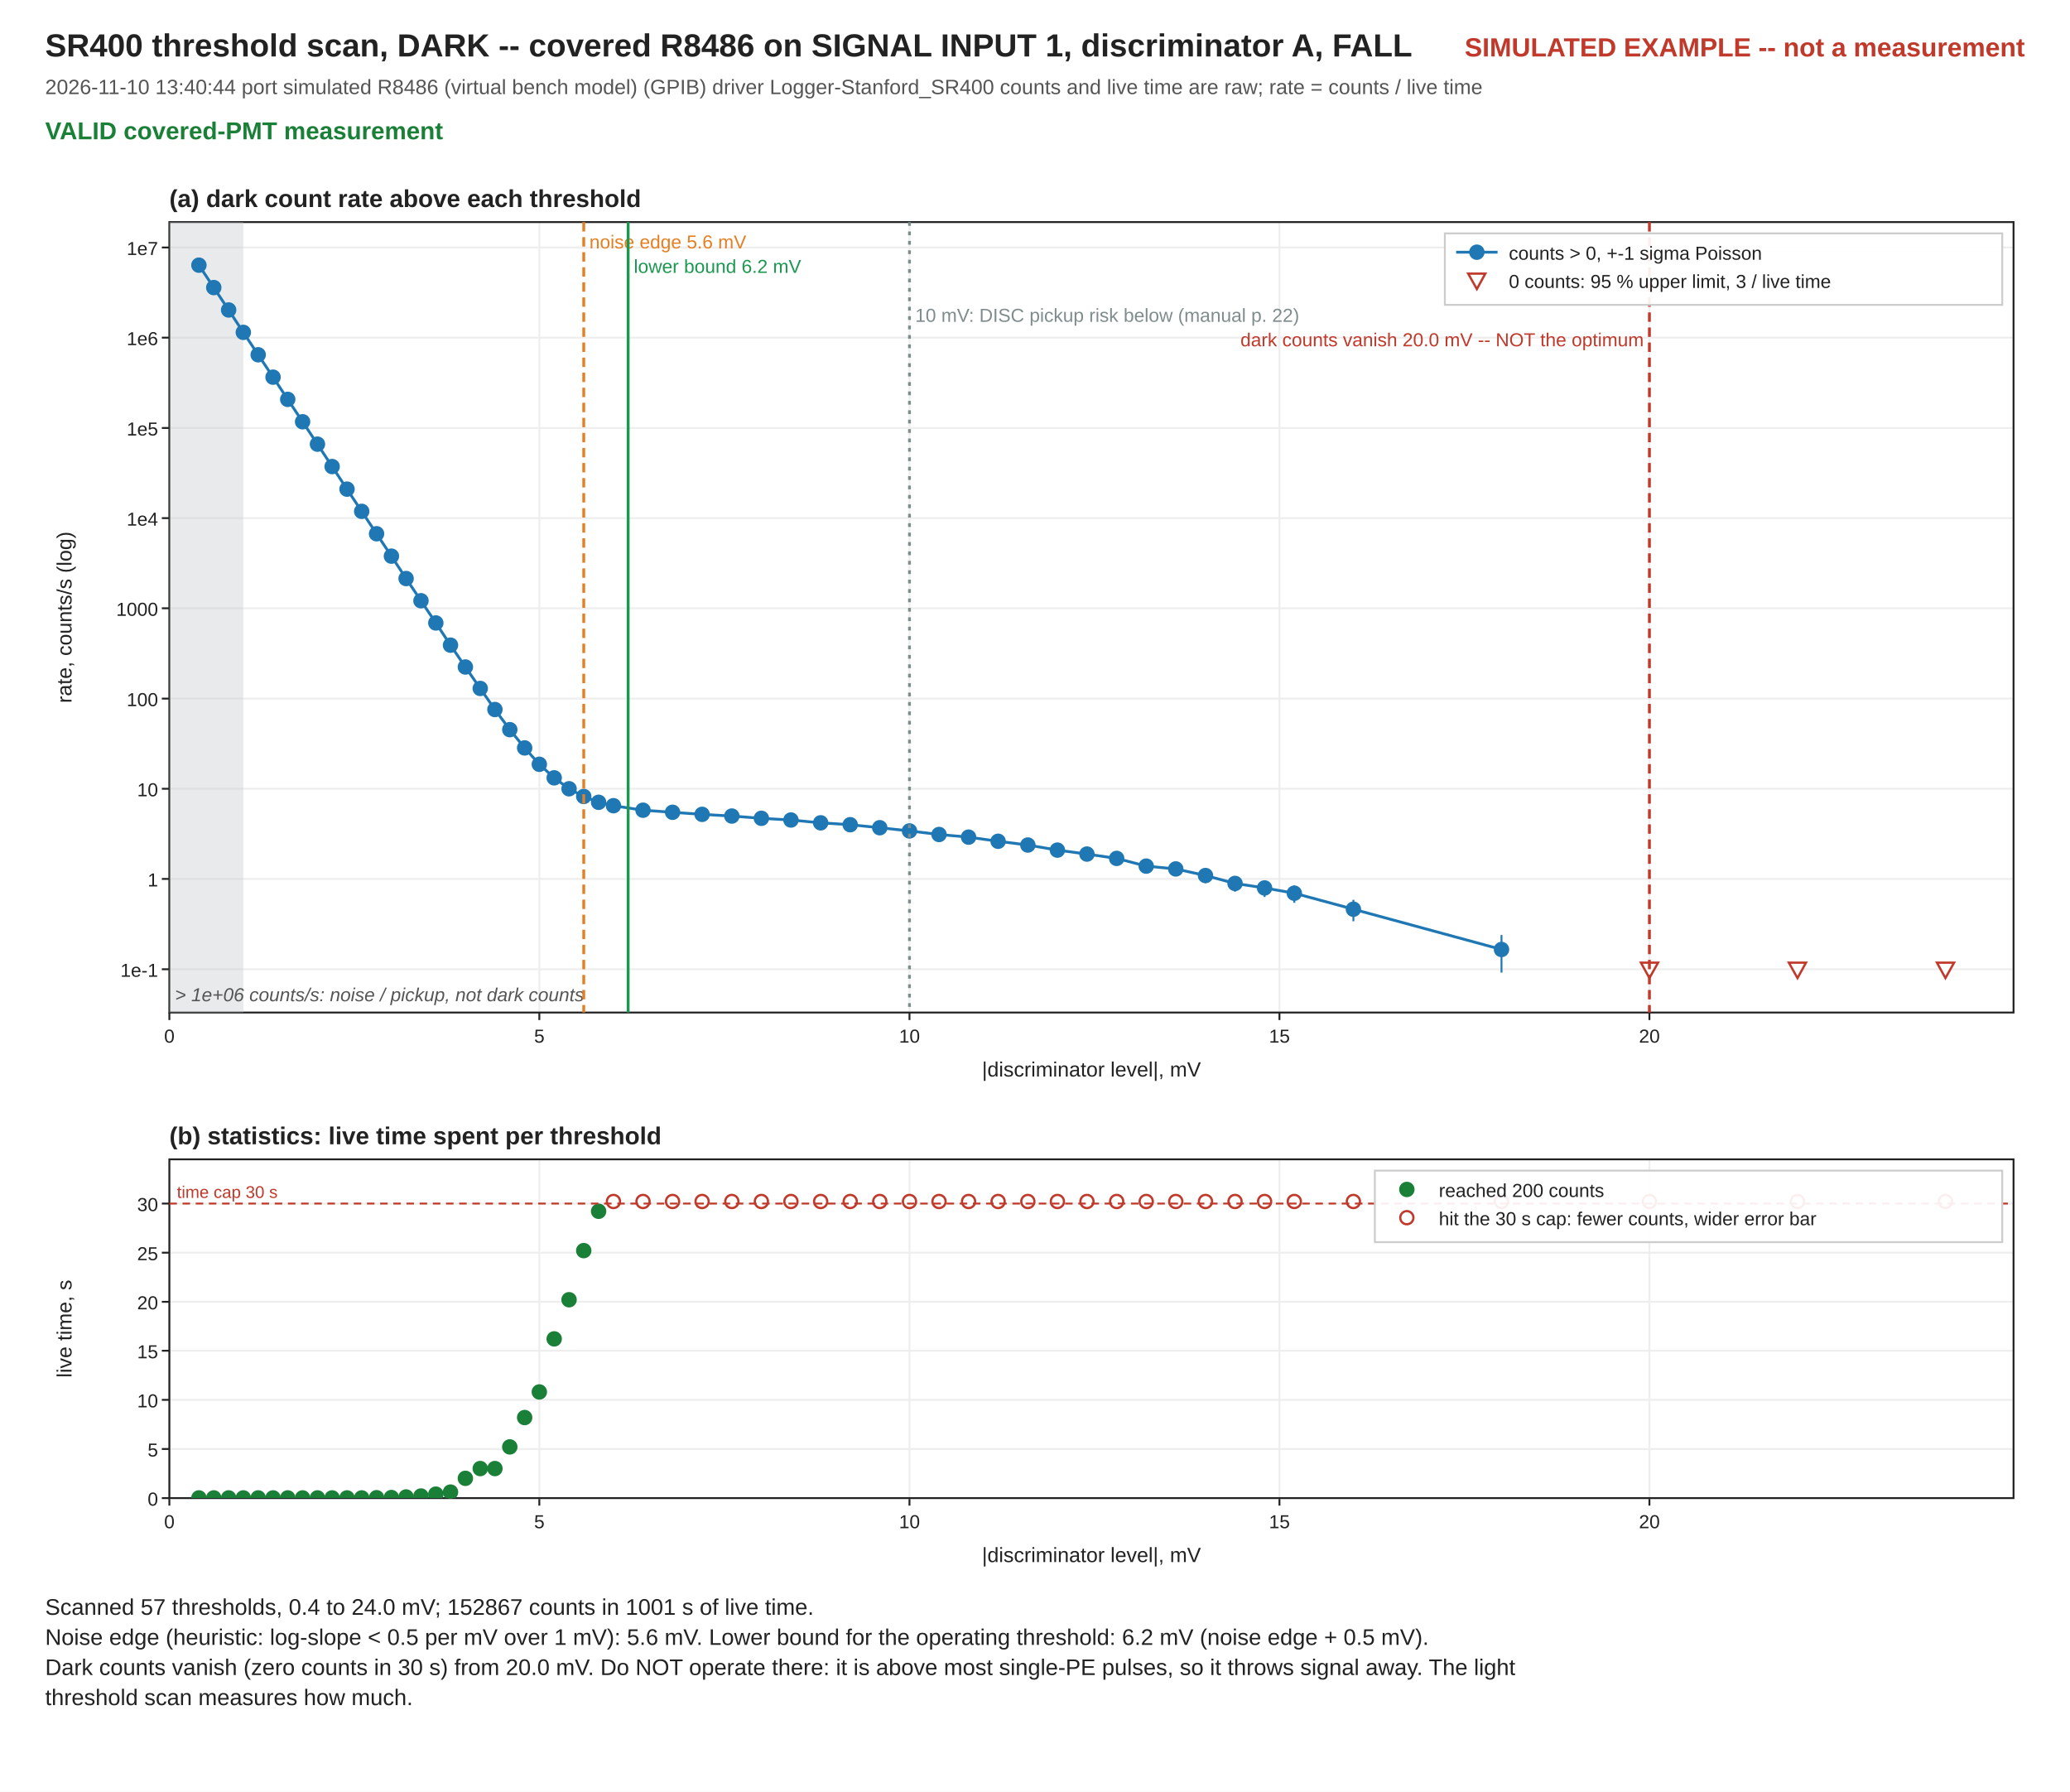
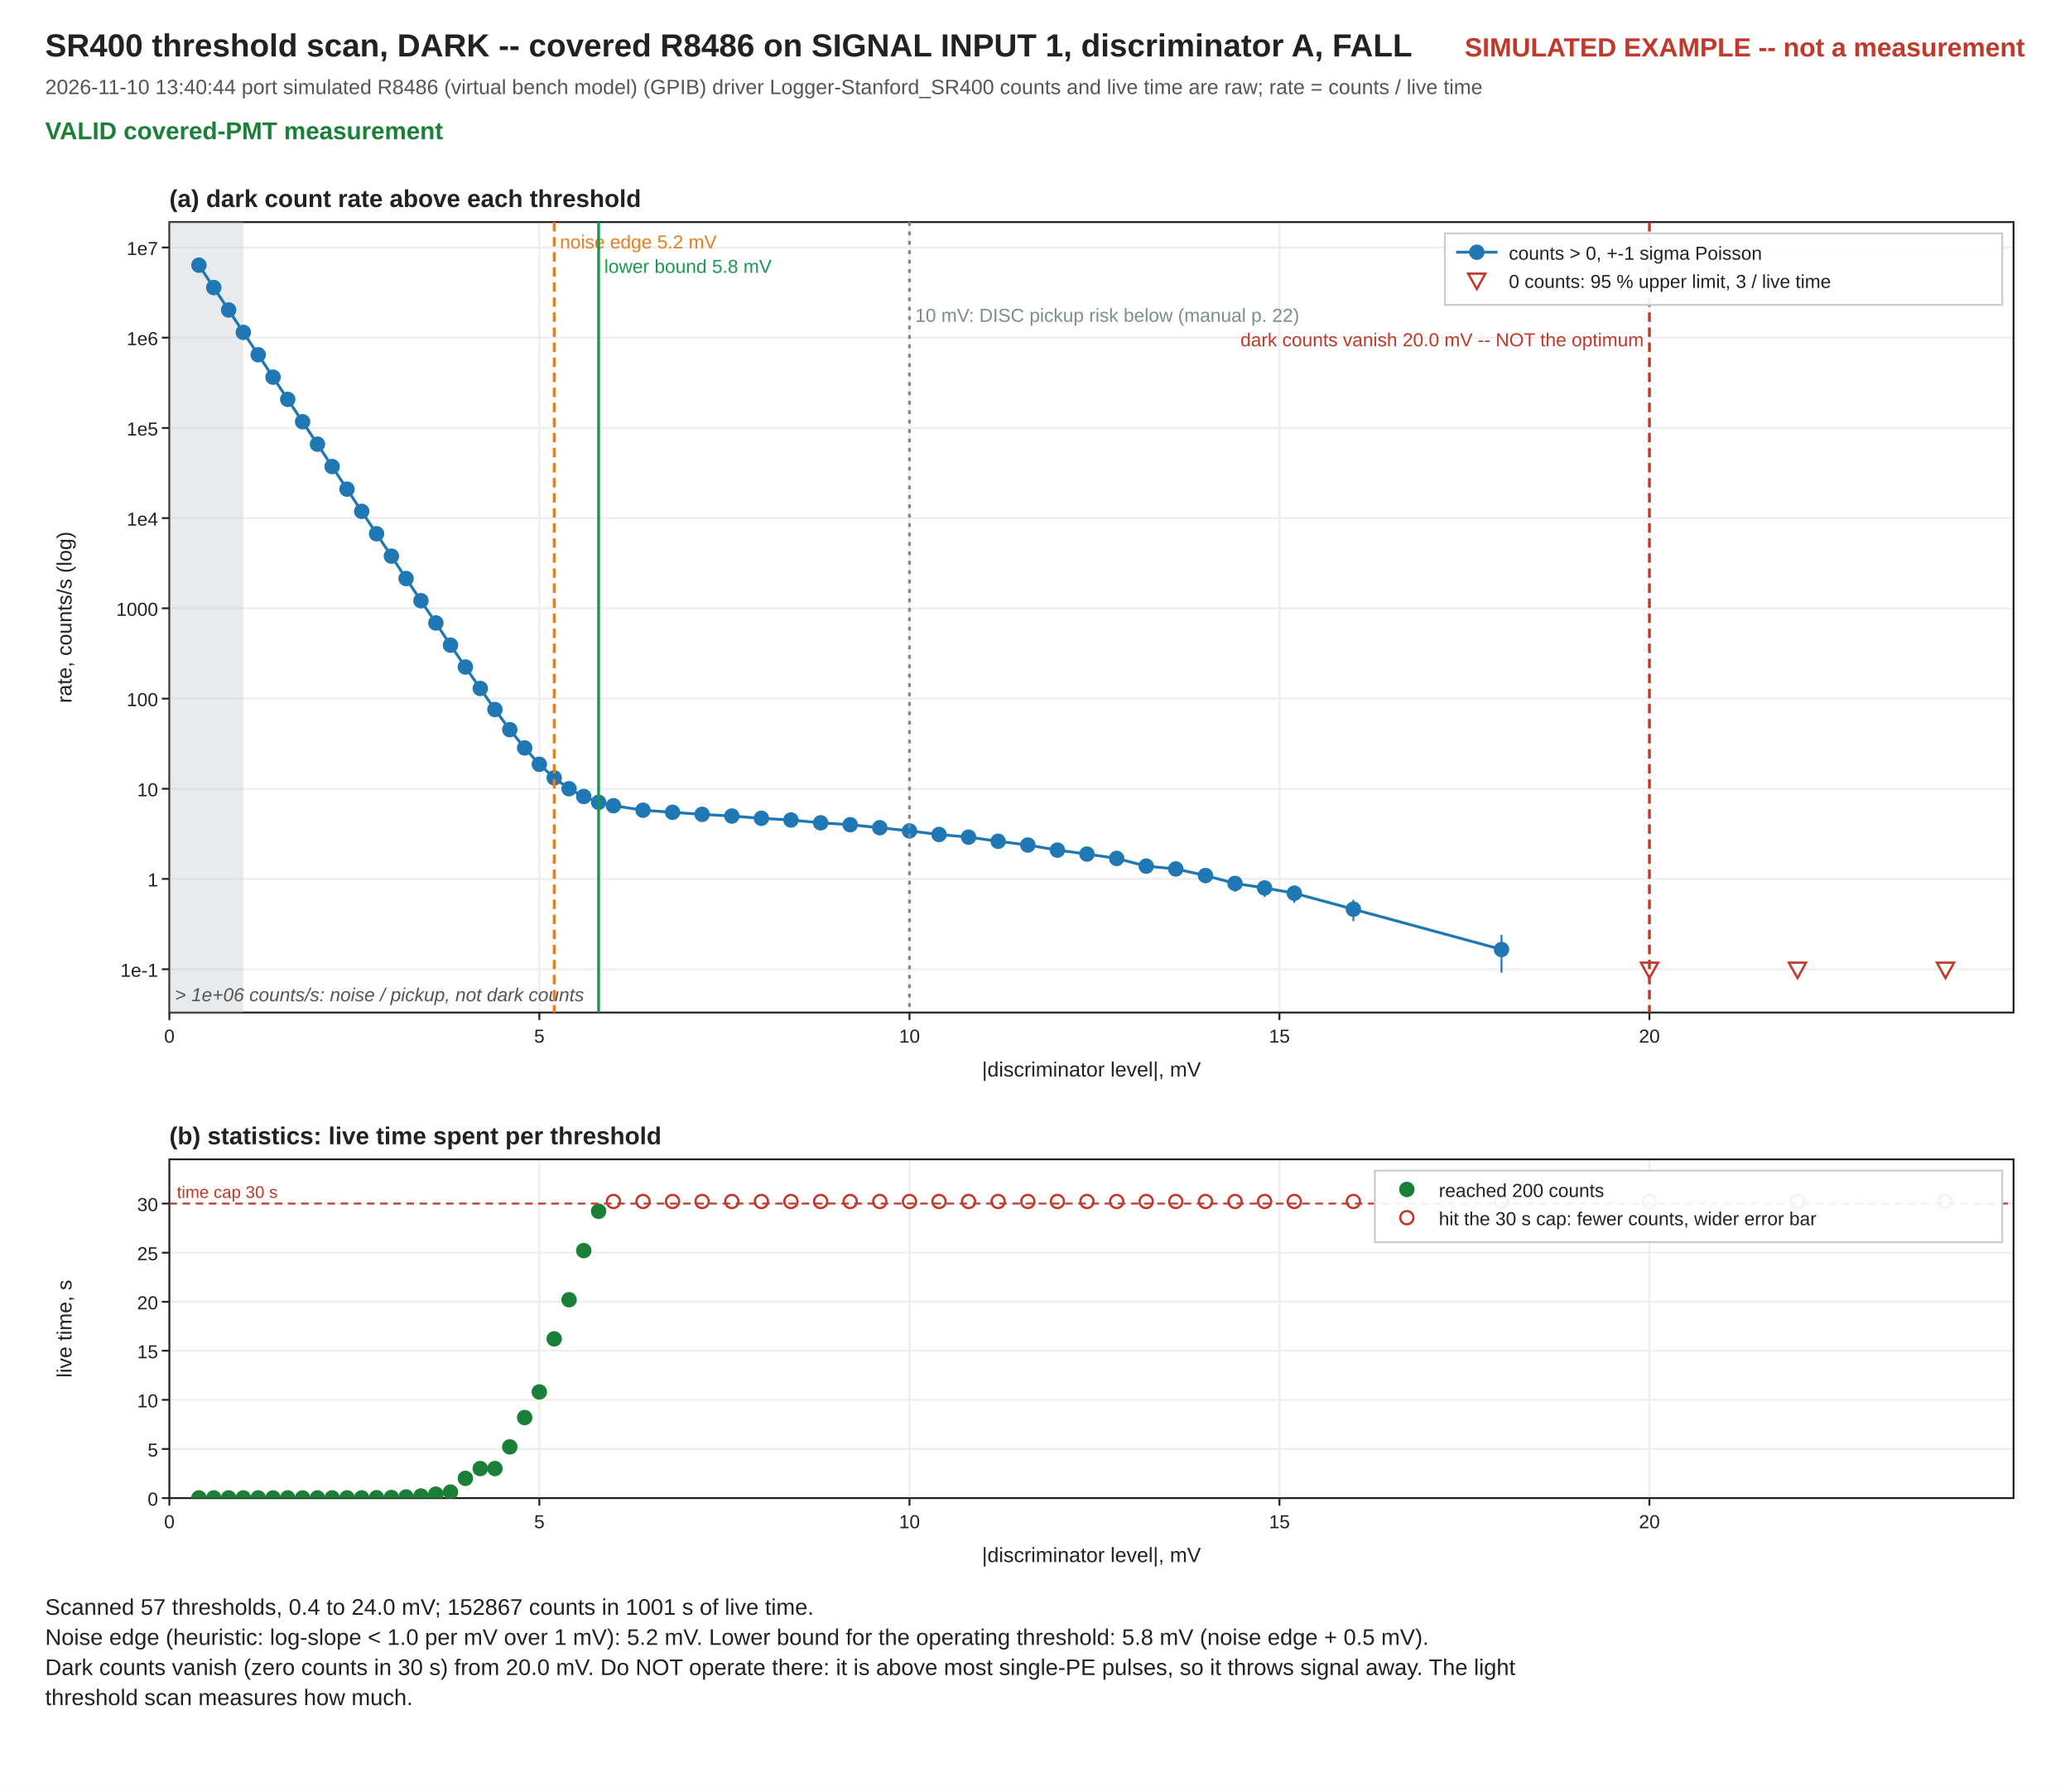
<svg xmlns="http://www.w3.org/2000/svg" width="1100" height="952" viewBox="0 0 1100 952">
  <rect x="0" y="0" width="1100" height="952" fill="white" />
  <text x="24.0" y="30.0" font-size="17" font-family="Arial, sans-serif" text-anchor="start" font-weight="bold" fill="#222">SR400 threshold scan, DARK -- covered R8486 on SIGNAL INPUT 1, discriminator A, FALL</text>
  <text x="1076.0" y="30.0" font-size="14" font-family="Arial, sans-serif" text-anchor="end" font-weight="bold" fill="#c0392b">SIMULATED EXAMPLE -- not a measurement</text>
  <text x="24.0" y="50.0" font-size="11" font-family="Arial, sans-serif" text-anchor="start" font-weight="normal" fill="#555">2026-11-10 13:40:44   port simulated R8486 (virtual bench model) (GPIB)   driver Logger-Stanford_SR400   counts and live time are raw; rate = counts / live time</text>
  <text x="24.0" y="74.0" font-size="13" font-family="Arial, sans-serif" text-anchor="start" font-weight="bold" fill="#1a7f37">VALID covered-PMT measurement</text>
  <clipPath id="clip1">
    <rect x="90.0" y="118.0" width="980.0" height="420.0" />
  </clipPath>
  <line x1="90.0" y1="118.0" x2="90.0" y2="538.0" stroke="#eeeeee" stroke-width="1" />
  <line x1="90.0" y1="538.0" x2="90.0" y2="542.0" stroke="#222" stroke-width="1" />
  <text x="90.0" y="554.0" font-size="10" font-family="Arial, sans-serif" text-anchor="middle" font-weight="normal" fill="#222">0</text>
  <line x1="286.6" y1="118.0" x2="286.6" y2="538.0" stroke="#eeeeee" stroke-width="1" />
  <line x1="286.6" y1="538.0" x2="286.6" y2="542.0" stroke="#222" stroke-width="1" />
  <text x="286.6" y="554.0" font-size="10" font-family="Arial, sans-serif" text-anchor="middle" font-weight="normal" fill="#222">5</text>
  <line x1="483.3" y1="118.0" x2="483.3" y2="538.0" stroke="#eeeeee" stroke-width="1" />
  <line x1="483.3" y1="538.0" x2="483.3" y2="542.0" stroke="#222" stroke-width="1" />
  <text x="483.3" y="554.0" font-size="10" font-family="Arial, sans-serif" text-anchor="middle" font-weight="normal" fill="#222">10</text>
  <line x1="679.9" y1="118.0" x2="679.9" y2="538.0" stroke="#eeeeee" stroke-width="1" />
  <line x1="679.9" y1="538.0" x2="679.9" y2="542.0" stroke="#222" stroke-width="1" />
  <text x="679.9" y="554.0" font-size="10" font-family="Arial, sans-serif" text-anchor="middle" font-weight="normal" fill="#222">15</text>
  <line x1="876.5" y1="118.0" x2="876.5" y2="538.0" stroke="#eeeeee" stroke-width="1" />
  <line x1="876.5" y1="538.0" x2="876.5" y2="542.0" stroke="#222" stroke-width="1" />
  <text x="876.5" y="554.0" font-size="10" font-family="Arial, sans-serif" text-anchor="middle" font-weight="normal" fill="#222">20</text>
  <line x1="90.0" y1="515.0" x2="1070.0" y2="515.0" stroke="#eeeeee" stroke-width="1" />
  <line x1="86.0" y1="515.0" x2="90.0" y2="515.0" stroke="#222" stroke-width="1" />
  <text x="84.0" y="519.0" font-size="10" font-family="Arial, sans-serif" text-anchor="end" font-weight="normal" fill="#222">1e-1</text>
  <line x1="90.0" y1="467.0" x2="1070.0" y2="467.0" stroke="#eeeeee" stroke-width="1" />
  <line x1="86.0" y1="467.0" x2="90.0" y2="467.0" stroke="#222" stroke-width="1" />
  <text x="84.0" y="471.0" font-size="10" font-family="Arial, sans-serif" text-anchor="end" font-weight="normal" fill="#222">1</text>
  <line x1="90.0" y1="419.1" x2="1070.0" y2="419.1" stroke="#eeeeee" stroke-width="1" />
  <line x1="86.0" y1="419.1" x2="90.0" y2="419.1" stroke="#222" stroke-width="1" />
  <text x="84.0" y="423.1" font-size="10" font-family="Arial, sans-serif" text-anchor="end" font-weight="normal" fill="#222">10</text>
  <line x1="90.0" y1="371.2" x2="1070.0" y2="371.2" stroke="#eeeeee" stroke-width="1" />
  <line x1="86.0" y1="371.2" x2="90.0" y2="371.2" stroke="#222" stroke-width="1" />
  <text x="84.0" y="375.2" font-size="10" font-family="Arial, sans-serif" text-anchor="end" font-weight="normal" fill="#222">100</text>
  <line x1="90.0" y1="323.2" x2="1070.0" y2="323.2" stroke="#eeeeee" stroke-width="1" />
  <line x1="86.0" y1="323.2" x2="90.0" y2="323.2" stroke="#222" stroke-width="1" />
  <text x="84.0" y="327.2" font-size="10" font-family="Arial, sans-serif" text-anchor="end" font-weight="normal" fill="#222">1000</text>
  <line x1="90.0" y1="275.3" x2="1070.0" y2="275.3" stroke="#eeeeee" stroke-width="1" />
  <line x1="86.0" y1="275.3" x2="90.0" y2="275.3" stroke="#222" stroke-width="1" />
  <text x="84.0" y="279.3" font-size="10" font-family="Arial, sans-serif" text-anchor="end" font-weight="normal" fill="#222">1e4</text>
  <line x1="90.0" y1="227.4" x2="1070.0" y2="227.4" stroke="#eeeeee" stroke-width="1" />
  <line x1="86.0" y1="227.4" x2="90.0" y2="227.4" stroke="#222" stroke-width="1" />
  <text x="84.0" y="231.4" font-size="10" font-family="Arial, sans-serif" text-anchor="end" font-weight="normal" fill="#222">1e5</text>
  <line x1="90.0" y1="179.4" x2="1070.0" y2="179.4" stroke="#eeeeee" stroke-width="1" />
  <line x1="86.0" y1="179.4" x2="90.0" y2="179.4" stroke="#222" stroke-width="1" />
  <text x="84.0" y="183.4" font-size="10" font-family="Arial, sans-serif" text-anchor="end" font-weight="normal" fill="#222">1e6</text>
  <line x1="90.0" y1="131.5" x2="1070.0" y2="131.5" stroke="#eeeeee" stroke-width="1" />
  <line x1="86.0" y1="131.5" x2="90.0" y2="131.5" stroke="#222" stroke-width="1" />
  <text x="84.0" y="135.5" font-size="10" font-family="Arial, sans-serif" text-anchor="end" font-weight="normal" fill="#222">1e7</text>
  <rect x="90.0" y="118.0" width="980.0" height="420.0" fill="none" stroke="#222" fill-opacity="1.0" />
  <text x="90.0" y="110.0" font-size="13" font-family="Arial, sans-serif" text-anchor="start" font-weight="bold" fill="#222">(a) dark count rate above each threshold</text>
  <text x="580.0" y="572.0" font-size="11" font-family="Arial, sans-serif" text-anchor="middle" font-weight="normal" fill="#222">|discriminator level|, mV</text>
  <text x="38.0" y="328.0" font-size="11" font-family="Arial, sans-serif" text-anchor="middle" font-weight="normal" fill="#222" transform="rotate(-90 38.0 328.0)">rate, counts/s (log)</text>
  <rect x="90.0" y="118.0" width="39.3" height="420.0" fill="#bdc3c7" stroke="none" fill-opacity="0.35" />
  <text x="93.0" y="532.0" font-size="10" font-family="Arial, sans-serif" text-anchor="start" font-weight="normal" fill="#555" font-style="italic">&gt; 1e+06 counts/s: noise / pickup, not dark counts</text>
  <line x1="105.7" y1="140.8" x2="105.7" y2="141.0" stroke="#1f77b4" stroke-width="1" clip-path="url(#clip1)" />
  <line x1="113.6" y1="152.7" x2="113.6" y2="152.9" stroke="#1f77b4" stroke-width="1" clip-path="url(#clip1)" />
  <line x1="121.5" y1="164.5" x2="121.5" y2="164.8" stroke="#1f77b4" stroke-width="1" clip-path="url(#clip1)" />
  <line x1="129.3" y1="176.4" x2="129.3" y2="176.8" stroke="#1f77b4" stroke-width="1" clip-path="url(#clip1)" />
  <line x1="137.2" y1="188.2" x2="137.2" y2="188.7" stroke="#1f77b4" stroke-width="1" clip-path="url(#clip1)" />
  <line x1="145.1" y1="200.0" x2="145.1" y2="200.7" stroke="#1f77b4" stroke-width="1" clip-path="url(#clip1)" />
  <line x1="152.9" y1="211.8" x2="152.9" y2="212.7" stroke="#1f77b4" stroke-width="1" clip-path="url(#clip1)" />
  <line x1="160.8" y1="223.5" x2="160.8" y2="224.8" stroke="#1f77b4" stroke-width="1" clip-path="url(#clip1)" />
  <line x1="168.7" y1="235.2" x2="168.7" y2="236.9" stroke="#1f77b4" stroke-width="1" clip-path="url(#clip1)" />
  <line x1="176.5" y1="246.9" x2="176.5" y2="249.0" stroke="#1f77b4" stroke-width="1" clip-path="url(#clip1)" />
  <line x1="184.4" y1="258.5" x2="184.4" y2="261.4" stroke="#1f77b4" stroke-width="1" clip-path="url(#clip1)" />
  <line x1="192.2" y1="270.4" x2="192.2" y2="273.1" stroke="#1f77b4" stroke-width="1" clip-path="url(#clip1)" />
  <line x1="200.1" y1="282.4" x2="200.1" y2="285.0" stroke="#1f77b4" stroke-width="1" clip-path="url(#clip1)" />
  <line x1="208.0" y1="294.1" x2="208.0" y2="296.9" stroke="#1f77b4" stroke-width="1" clip-path="url(#clip1)" />
  <line x1="215.8" y1="306.0" x2="215.8" y2="308.8" stroke="#1f77b4" stroke-width="1" clip-path="url(#clip1)" />
  <line x1="223.7" y1="317.9" x2="223.7" y2="320.6" stroke="#1f77b4" stroke-width="1" clip-path="url(#clip1)" />
  <line x1="231.6" y1="329.8" x2="231.6" y2="332.2" stroke="#1f77b4" stroke-width="1" clip-path="url(#clip1)" />
  <line x1="239.4" y1="341.4" x2="239.4" y2="344.1" stroke="#1f77b4" stroke-width="1" clip-path="url(#clip1)" />
  <line x1="247.3" y1="353.4" x2="247.3" y2="355.4" stroke="#1f77b4" stroke-width="1" clip-path="url(#clip1)" />
  <line x1="255.2" y1="364.8" x2="255.2" y2="366.9" stroke="#1f77b4" stroke-width="1" clip-path="url(#clip1)" />
  <line x1="263.0" y1="375.6" x2="263.0" y2="378.4" stroke="#1f77b4" stroke-width="1" clip-path="url(#clip1)" />
  <line x1="270.9" y1="386.4" x2="270.9" y2="389.1" stroke="#1f77b4" stroke-width="1" clip-path="url(#clip1)" />
  <line x1="278.8" y1="396.1" x2="278.8" y2="398.8" stroke="#1f77b4" stroke-width="1" clip-path="url(#clip1)" />
  <line x1="286.6" y1="404.7" x2="286.6" y2="407.6" stroke="#1f77b4" stroke-width="1" clip-path="url(#clip1)" />
  <line x1="294.5" y1="412.0" x2="294.5" y2="414.8" stroke="#1f77b4" stroke-width="1" clip-path="url(#clip1)" />
  <line x1="302.4" y1="417.7" x2="302.4" y2="420.6" stroke="#1f77b4" stroke-width="1" clip-path="url(#clip1)" />
  <line x1="310.2" y1="421.8" x2="310.2" y2="424.7" stroke="#1f77b4" stroke-width="1" clip-path="url(#clip1)" />
  <line x1="318.1" y1="424.9" x2="318.1" y2="427.8" stroke="#1f77b4" stroke-width="1" clip-path="url(#clip1)" />
  <line x1="326.0" y1="426.7" x2="326.0" y2="429.7" stroke="#1f77b4" stroke-width="1" clip-path="url(#clip1)" />
  <line x1="341.7" y1="429.0" x2="341.7" y2="432.1" stroke="#1f77b4" stroke-width="1" clip-path="url(#clip1)" />
  <line x1="357.4" y1="430.0" x2="357.4" y2="433.3" stroke="#1f77b4" stroke-width="1" clip-path="url(#clip1)" />
  <line x1="373.1" y1="431.1" x2="373.1" y2="434.5" stroke="#1f77b4" stroke-width="1" clip-path="url(#clip1)" />
  <line x1="388.9" y1="431.9" x2="388.9" y2="435.3" stroke="#1f77b4" stroke-width="1" clip-path="url(#clip1)" />
  <line x1="404.6" y1="433.2" x2="404.6" y2="436.7" stroke="#1f77b4" stroke-width="1" clip-path="url(#clip1)" />
  <line x1="420.3" y1="434.0" x2="420.3" y2="437.6" stroke="#1f77b4" stroke-width="1" clip-path="url(#clip1)" />
  <line x1="436.1" y1="435.4" x2="436.1" y2="439.1" stroke="#1f77b4" stroke-width="1" clip-path="url(#clip1)" />
  <line x1="451.8" y1="436.4" x2="451.8" y2="440.1" stroke="#1f77b4" stroke-width="1" clip-path="url(#clip1)" />
  <line x1="467.5" y1="437.9" x2="467.5" y2="441.8" stroke="#1f77b4" stroke-width="1" clip-path="url(#clip1)" />
  <line x1="483.3" y1="439.6" x2="483.3" y2="443.7" stroke="#1f77b4" stroke-width="1" clip-path="url(#clip1)" />
  <line x1="499.0" y1="441.4" x2="499.0" y2="445.7" stroke="#1f77b4" stroke-width="1" clip-path="url(#clip1)" />
  <line x1="514.7" y1="442.7" x2="514.7" y2="447.1" stroke="#1f77b4" stroke-width="1" clip-path="url(#clip1)" />
  <line x1="530.4" y1="444.8" x2="530.4" y2="449.5" stroke="#1f77b4" stroke-width="1" clip-path="url(#clip1)" />
  <line x1="546.2" y1="446.7" x2="546.2" y2="451.6" stroke="#1f77b4" stroke-width="1" clip-path="url(#clip1)" />
  <line x1="561.9" y1="449.3" x2="561.9" y2="454.6" stroke="#1f77b4" stroke-width="1" clip-path="url(#clip1)" />
  <line x1="577.6" y1="451.2" x2="577.6" y2="456.8" stroke="#1f77b4" stroke-width="1" clip-path="url(#clip1)" />
  <line x1="593.4" y1="453.4" x2="593.4" y2="459.3" stroke="#1f77b4" stroke-width="1" clip-path="url(#clip1)" />
  <line x1="609.1" y1="457.2" x2="609.1" y2="463.7" stroke="#1f77b4" stroke-width="1" clip-path="url(#clip1)" />
  <line x1="624.8" y1="458.6" x2="624.8" y2="465.4" stroke="#1f77b4" stroke-width="1" clip-path="url(#clip1)" />
  <line x1="640.6" y1="461.9" x2="640.6" y2="469.2" stroke="#1f77b4" stroke-width="1" clip-path="url(#clip1)" />
  <line x1="656.3" y1="465.7" x2="656.3" y2="473.8" stroke="#1f77b4" stroke-width="1" clip-path="url(#clip1)" />
  <line x1="672.0" y1="468.0" x2="672.0" y2="476.6" stroke="#1f77b4" stroke-width="1" clip-path="url(#clip1)" />
  <line x1="687.8" y1="470.5" x2="687.8" y2="479.7" stroke="#1f77b4" stroke-width="1" clip-path="url(#clip1)" />
  <line x1="719.2" y1="478.1" x2="719.2" y2="489.5" stroke="#1f77b4" stroke-width="1" clip-path="url(#clip1)" />
  <line x1="797.9" y1="496.8" x2="797.9" y2="516.8" stroke="#1f77b4" stroke-width="1" clip-path="url(#clip1)" />
  <polyline points="105.7,140.9 113.6,152.8 121.5,164.7 129.3,176.6 137.2,188.5 145.1,200.4 152.9,212.2 160.8,224.1 168.7,236.0 176.5,247.9 184.4,259.9 192.2,271.7 200.1,283.6 208.0,295.5 215.8,307.4 223.7,319.2 231.6,331.0 239.4,342.8 247.3,354.4 255.2,365.8 263.0,377.0 270.9,387.7 278.8,397.4 286.6,406.1 294.5,413.3 302.4,419.1 310.2,423.2 318.1,426.3 326.0,428.1 341.7,430.5 357.4,431.6 373.1,432.7 388.9,433.6 404.6,434.8 420.3,435.7 436.1,437.2 451.8,438.2 467.5,439.8 483.3,441.5 499.0,443.4 514.7,444.8 530.4,447.0 546.2,449.0 561.9,451.7 577.6,453.8 593.4,456.1 609.1,460.2 624.8,461.7 640.6,465.2 656.3,469.4 672.0,471.8 687.8,474.6 719.2,483.1 797.9,504.5" fill="none" stroke="#1f77b4" stroke-width="1.5" clip-path="url(#clip1)" />
  <circle cx="105.7" cy="140.9" r="3.5" fill="#1f77b4" stroke="#1f77b4" stroke-width="1.2" clip-path="url(#clip1)" />
  <circle cx="113.6" cy="152.8" r="3.5" fill="#1f77b4" stroke="#1f77b4" stroke-width="1.2" clip-path="url(#clip1)" />
  <circle cx="121.5" cy="164.7" r="3.5" fill="#1f77b4" stroke="#1f77b4" stroke-width="1.2" clip-path="url(#clip1)" />
  <circle cx="129.3" cy="176.6" r="3.5" fill="#1f77b4" stroke="#1f77b4" stroke-width="1.2" clip-path="url(#clip1)" />
  <circle cx="137.2" cy="188.5" r="3.5" fill="#1f77b4" stroke="#1f77b4" stroke-width="1.2" clip-path="url(#clip1)" />
  <circle cx="145.1" cy="200.4" r="3.5" fill="#1f77b4" stroke="#1f77b4" stroke-width="1.2" clip-path="url(#clip1)" />
  <circle cx="152.9" cy="212.2" r="3.5" fill="#1f77b4" stroke="#1f77b4" stroke-width="1.2" clip-path="url(#clip1)" />
  <circle cx="160.8" cy="224.1" r="3.5" fill="#1f77b4" stroke="#1f77b4" stroke-width="1.2" clip-path="url(#clip1)" />
  <circle cx="168.7" cy="236.0" r="3.5" fill="#1f77b4" stroke="#1f77b4" stroke-width="1.2" clip-path="url(#clip1)" />
  <circle cx="176.5" cy="247.9" r="3.5" fill="#1f77b4" stroke="#1f77b4" stroke-width="1.2" clip-path="url(#clip1)" />
  <circle cx="184.4" cy="259.9" r="3.5" fill="#1f77b4" stroke="#1f77b4" stroke-width="1.2" clip-path="url(#clip1)" />
  <circle cx="192.2" cy="271.7" r="3.5" fill="#1f77b4" stroke="#1f77b4" stroke-width="1.2" clip-path="url(#clip1)" />
  <circle cx="200.1" cy="283.6" r="3.5" fill="#1f77b4" stroke="#1f77b4" stroke-width="1.2" clip-path="url(#clip1)" />
  <circle cx="208.0" cy="295.5" r="3.5" fill="#1f77b4" stroke="#1f77b4" stroke-width="1.2" clip-path="url(#clip1)" />
  <circle cx="215.8" cy="307.4" r="3.5" fill="#1f77b4" stroke="#1f77b4" stroke-width="1.2" clip-path="url(#clip1)" />
  <circle cx="223.7" cy="319.2" r="3.5" fill="#1f77b4" stroke="#1f77b4" stroke-width="1.2" clip-path="url(#clip1)" />
  <circle cx="231.6" cy="331.0" r="3.5" fill="#1f77b4" stroke="#1f77b4" stroke-width="1.2" clip-path="url(#clip1)" />
  <circle cx="239.4" cy="342.8" r="3.5" fill="#1f77b4" stroke="#1f77b4" stroke-width="1.2" clip-path="url(#clip1)" />
  <circle cx="247.3" cy="354.4" r="3.5" fill="#1f77b4" stroke="#1f77b4" stroke-width="1.2" clip-path="url(#clip1)" />
  <circle cx="255.2" cy="365.8" r="3.5" fill="#1f77b4" stroke="#1f77b4" stroke-width="1.2" clip-path="url(#clip1)" />
  <circle cx="263.0" cy="377.0" r="3.5" fill="#1f77b4" stroke="#1f77b4" stroke-width="1.2" clip-path="url(#clip1)" />
  <circle cx="270.9" cy="387.7" r="3.5" fill="#1f77b4" stroke="#1f77b4" stroke-width="1.2" clip-path="url(#clip1)" />
  <circle cx="278.8" cy="397.4" r="3.5" fill="#1f77b4" stroke="#1f77b4" stroke-width="1.2" clip-path="url(#clip1)" />
  <circle cx="286.6" cy="406.1" r="3.5" fill="#1f77b4" stroke="#1f77b4" stroke-width="1.2" clip-path="url(#clip1)" />
  <circle cx="294.5" cy="413.3" r="3.5" fill="#1f77b4" stroke="#1f77b4" stroke-width="1.2" clip-path="url(#clip1)" />
  <circle cx="302.4" cy="419.1" r="3.5" fill="#1f77b4" stroke="#1f77b4" stroke-width="1.2" clip-path="url(#clip1)" />
  <circle cx="310.2" cy="423.2" r="3.5" fill="#1f77b4" stroke="#1f77b4" stroke-width="1.2" clip-path="url(#clip1)" />
  <circle cx="318.1" cy="426.3" r="3.5" fill="#1f77b4" stroke="#1f77b4" stroke-width="1.2" clip-path="url(#clip1)" />
  <circle cx="326.0" cy="428.1" r="3.5" fill="#1f77b4" stroke="#1f77b4" stroke-width="1.2" clip-path="url(#clip1)" />
  <circle cx="341.7" cy="430.5" r="3.5" fill="#1f77b4" stroke="#1f77b4" stroke-width="1.2" clip-path="url(#clip1)" />
  <circle cx="357.4" cy="431.6" r="3.5" fill="#1f77b4" stroke="#1f77b4" stroke-width="1.2" clip-path="url(#clip1)" />
  <circle cx="373.1" cy="432.7" r="3.5" fill="#1f77b4" stroke="#1f77b4" stroke-width="1.2" clip-path="url(#clip1)" />
  <circle cx="388.9" cy="433.6" r="3.5" fill="#1f77b4" stroke="#1f77b4" stroke-width="1.2" clip-path="url(#clip1)" />
  <circle cx="404.6" cy="434.8" r="3.5" fill="#1f77b4" stroke="#1f77b4" stroke-width="1.2" clip-path="url(#clip1)" />
  <circle cx="420.3" cy="435.7" r="3.5" fill="#1f77b4" stroke="#1f77b4" stroke-width="1.2" clip-path="url(#clip1)" />
  <circle cx="436.1" cy="437.2" r="3.5" fill="#1f77b4" stroke="#1f77b4" stroke-width="1.2" clip-path="url(#clip1)" />
  <circle cx="451.8" cy="438.2" r="3.5" fill="#1f77b4" stroke="#1f77b4" stroke-width="1.2" clip-path="url(#clip1)" />
  <circle cx="467.5" cy="439.8" r="3.5" fill="#1f77b4" stroke="#1f77b4" stroke-width="1.2" clip-path="url(#clip1)" />
  <circle cx="483.3" cy="441.5" r="3.5" fill="#1f77b4" stroke="#1f77b4" stroke-width="1.2" clip-path="url(#clip1)" />
  <circle cx="499.0" cy="443.4" r="3.5" fill="#1f77b4" stroke="#1f77b4" stroke-width="1.2" clip-path="url(#clip1)" />
  <circle cx="514.7" cy="444.8" r="3.5" fill="#1f77b4" stroke="#1f77b4" stroke-width="1.2" clip-path="url(#clip1)" />
  <circle cx="530.4" cy="447.0" r="3.5" fill="#1f77b4" stroke="#1f77b4" stroke-width="1.2" clip-path="url(#clip1)" />
  <circle cx="546.2" cy="449.0" r="3.5" fill="#1f77b4" stroke="#1f77b4" stroke-width="1.2" clip-path="url(#clip1)" />
  <circle cx="561.9" cy="451.7" r="3.5" fill="#1f77b4" stroke="#1f77b4" stroke-width="1.2" clip-path="url(#clip1)" />
  <circle cx="577.6" cy="453.8" r="3.5" fill="#1f77b4" stroke="#1f77b4" stroke-width="1.2" clip-path="url(#clip1)" />
  <circle cx="593.4" cy="456.1" r="3.5" fill="#1f77b4" stroke="#1f77b4" stroke-width="1.2" clip-path="url(#clip1)" />
  <circle cx="609.1" cy="460.2" r="3.5" fill="#1f77b4" stroke="#1f77b4" stroke-width="1.2" clip-path="url(#clip1)" />
  <circle cx="624.8" cy="461.7" r="3.5" fill="#1f77b4" stroke="#1f77b4" stroke-width="1.2" clip-path="url(#clip1)" />
  <circle cx="640.6" cy="465.2" r="3.5" fill="#1f77b4" stroke="#1f77b4" stroke-width="1.2" clip-path="url(#clip1)" />
  <circle cx="656.3" cy="469.4" r="3.5" fill="#1f77b4" stroke="#1f77b4" stroke-width="1.2" clip-path="url(#clip1)" />
  <circle cx="672.0" cy="471.8" r="3.5" fill="#1f77b4" stroke="#1f77b4" stroke-width="1.2" clip-path="url(#clip1)" />
  <circle cx="687.8" cy="474.6" r="3.5" fill="#1f77b4" stroke="#1f77b4" stroke-width="1.2" clip-path="url(#clip1)" />
  <circle cx="719.2" cy="483.1" r="3.5" fill="#1f77b4" stroke="#1f77b4" stroke-width="1.2" clip-path="url(#clip1)" />
  <circle cx="797.9" cy="504.5" r="3.5" fill="#1f77b4" stroke="#1f77b4" stroke-width="1.2" clip-path="url(#clip1)" />
  <polygon points="876.5,519.7 872.0,511.5 881.1,511.5" fill="white" stroke="#c0392b" stroke-width="1.2" clip-path="url(#clip1)" />
  <polygon points="955.2,519.7 950.6,511.5 959.7,511.5" fill="white" stroke="#c0392b" stroke-width="1.2" clip-path="url(#clip1)" />
  <polygon points="1033.8,519.7 1029.3,511.5 1038.4,511.5" fill="white" stroke="#c0392b" stroke-width="1.2" clip-path="url(#clip1)" />
  <line x1="483.3" y1="118.0" x2="483.3" y2="538.0" stroke="#7f8c8d" stroke-width="1.5" stroke-dasharray="2,3" />
  <text x="486.3" y="171.0" font-size="10" font-family="Arial, sans-serif" text-anchor="start" font-weight="normal" fill="#7f8c8d">10 mV: DISC pickup risk below (manual p. 22)</text>
-   <line x1="310.2" y1="118.0" x2="310.2" y2="538.0" stroke="#e67e22" stroke-width="1.5" stroke-dasharray="5,3" />
-   <text x="313.2" y="132.0" font-size="10" font-family="Arial, sans-serif" text-anchor="start" font-weight="normal" fill="#e67e22">noise edge 5.6 mV</text>
-   <line x1="333.8" y1="118.0" x2="333.8" y2="538.0" stroke="#1a9850" stroke-width="1.5" />
-   <text x="336.8" y="145.0" font-size="10" font-family="Arial, sans-serif" text-anchor="start" font-weight="normal" fill="#1a9850">lower bound 6.2 mV</text>
+   <line x1="294.5" y1="118.0" x2="294.5" y2="538.0" stroke="#e67e22" stroke-width="1.5" stroke-dasharray="5,3" />
+   <text x="297.5" y="132.0" font-size="10" font-family="Arial, sans-serif" text-anchor="start" font-weight="normal" fill="#e67e22">noise edge 5.2 mV</text>
+   <line x1="318.1" y1="118.0" x2="318.1" y2="538.0" stroke="#1a9850" stroke-width="1.5" />
+   <text x="321.1" y="145.0" font-size="10" font-family="Arial, sans-serif" text-anchor="start" font-weight="normal" fill="#1a9850">lower bound 5.8 mV</text>
  <line x1="876.5" y1="118.0" x2="876.5" y2="538.0" stroke="#c0392b" stroke-width="1.5" stroke-dasharray="5,3" />
  <text x="873.5" y="184.0" font-size="10" font-family="Arial, sans-serif" text-anchor="end" font-weight="normal" fill="#c0392b">dark counts vanish 20.0 mV -- NOT the optimum</text>
  <rect x="767.8" y="124.0" width="296.2" height="38.0" fill="white" stroke="#cccccc" fill-opacity="0.92" />
  <line x1="773.8" y1="134.0" x2="795.8" y2="134.0" stroke="#1f77b4" stroke-width="1.5" />
  <circle cx="784.8" cy="134.0" r="3.5" fill="#1f77b4" stroke="#1f77b4" stroke-width="1.2" />
  <text x="801.8" y="138.0" font-size="10" font-family="Arial, sans-serif" text-anchor="start" font-weight="normal" fill="#222">counts &gt; 0, +-1 sigma Poisson</text>
  <polygon points="784.8,153.6 780.2,145.4 789.3,145.4" fill="white" stroke="#c0392b" stroke-width="1.2" />
  <text x="801.8" y="153.0" font-size="10" font-family="Arial, sans-serif" text-anchor="start" font-weight="normal" fill="#222">0 counts: 95 % upper limit, 3 / live time</text>
  <clipPath id="clip2">
    <rect x="90.0" y="616.0" width="980.0" height="180.0" />
  </clipPath>
  <line x1="90.0" y1="616.0" x2="90.0" y2="796.0" stroke="#eeeeee" stroke-width="1" />
  <line x1="90.0" y1="796.0" x2="90.0" y2="800.0" stroke="#222" stroke-width="1" />
  <text x="90.0" y="812.0" font-size="10" font-family="Arial, sans-serif" text-anchor="middle" font-weight="normal" fill="#222">0</text>
  <line x1="286.6" y1="616.0" x2="286.6" y2="796.0" stroke="#eeeeee" stroke-width="1" />
  <line x1="286.6" y1="796.0" x2="286.6" y2="800.0" stroke="#222" stroke-width="1" />
  <text x="286.6" y="812.0" font-size="10" font-family="Arial, sans-serif" text-anchor="middle" font-weight="normal" fill="#222">5</text>
  <line x1="483.3" y1="616.0" x2="483.3" y2="796.0" stroke="#eeeeee" stroke-width="1" />
  <line x1="483.3" y1="796.0" x2="483.3" y2="800.0" stroke="#222" stroke-width="1" />
  <text x="483.3" y="812.0" font-size="10" font-family="Arial, sans-serif" text-anchor="middle" font-weight="normal" fill="#222">10</text>
  <line x1="679.9" y1="616.0" x2="679.9" y2="796.0" stroke="#eeeeee" stroke-width="1" />
  <line x1="679.9" y1="796.0" x2="679.9" y2="800.0" stroke="#222" stroke-width="1" />
  <text x="679.9" y="812.0" font-size="10" font-family="Arial, sans-serif" text-anchor="middle" font-weight="normal" fill="#222">15</text>
  <line x1="876.5" y1="616.0" x2="876.5" y2="796.0" stroke="#eeeeee" stroke-width="1" />
  <line x1="876.5" y1="796.0" x2="876.5" y2="800.0" stroke="#222" stroke-width="1" />
  <text x="876.5" y="812.0" font-size="10" font-family="Arial, sans-serif" text-anchor="middle" font-weight="normal" fill="#222">20</text>
  <line x1="90.0" y1="796.0" x2="1070.0" y2="796.0" stroke="#eeeeee" stroke-width="1" />
  <line x1="86.0" y1="796.0" x2="90.0" y2="796.0" stroke="#222" stroke-width="1" />
  <text x="84.0" y="800.0" font-size="10" font-family="Arial, sans-serif" text-anchor="end" font-weight="normal" fill="#222">0</text>
  <line x1="90.0" y1="769.9" x2="1070.0" y2="769.9" stroke="#eeeeee" stroke-width="1" />
  <line x1="86.0" y1="769.9" x2="90.0" y2="769.9" stroke="#222" stroke-width="1" />
  <text x="84.0" y="773.9" font-size="10" font-family="Arial, sans-serif" text-anchor="end" font-weight="normal" fill="#222">5</text>
  <line x1="90.0" y1="743.8" x2="1070.0" y2="743.8" stroke="#eeeeee" stroke-width="1" />
  <line x1="86.0" y1="743.8" x2="90.0" y2="743.8" stroke="#222" stroke-width="1" />
  <text x="84.0" y="747.8" font-size="10" font-family="Arial, sans-serif" text-anchor="end" font-weight="normal" fill="#222">10</text>
  <line x1="90.0" y1="717.7" x2="1070.0" y2="717.7" stroke="#eeeeee" stroke-width="1" />
  <line x1="86.0" y1="717.7" x2="90.0" y2="717.7" stroke="#222" stroke-width="1" />
  <text x="84.0" y="721.7" font-size="10" font-family="Arial, sans-serif" text-anchor="end" font-weight="normal" fill="#222">15</text>
  <line x1="90.0" y1="691.7" x2="1070.0" y2="691.7" stroke="#eeeeee" stroke-width="1" />
  <line x1="86.0" y1="691.7" x2="90.0" y2="691.7" stroke="#222" stroke-width="1" />
  <text x="84.0" y="695.7" font-size="10" font-family="Arial, sans-serif" text-anchor="end" font-weight="normal" fill="#222">20</text>
  <line x1="90.0" y1="665.6" x2="1070.0" y2="665.6" stroke="#eeeeee" stroke-width="1" />
  <line x1="86.0" y1="665.6" x2="90.0" y2="665.6" stroke="#222" stroke-width="1" />
  <text x="84.0" y="669.6" font-size="10" font-family="Arial, sans-serif" text-anchor="end" font-weight="normal" fill="#222">25</text>
  <line x1="90.0" y1="639.5" x2="1070.0" y2="639.5" stroke="#eeeeee" stroke-width="1" />
  <line x1="86.0" y1="639.5" x2="90.0" y2="639.5" stroke="#222" stroke-width="1" />
  <text x="84.0" y="643.5" font-size="10" font-family="Arial, sans-serif" text-anchor="end" font-weight="normal" fill="#222">30</text>
  <rect x="90.0" y="616.0" width="980.0" height="180.0" fill="none" stroke="#222" fill-opacity="1.0" />
  <text x="90.0" y="608.0" font-size="13" font-family="Arial, sans-serif" text-anchor="start" font-weight="bold" fill="#222">(b) statistics: live time spent per threshold</text>
  <text x="580.0" y="830.0" font-size="11" font-family="Arial, sans-serif" text-anchor="middle" font-weight="normal" fill="#222">|discriminator level|, mV</text>
  <text x="38.0" y="706.0" font-size="11" font-family="Arial, sans-serif" text-anchor="middle" font-weight="normal" fill="#222" transform="rotate(-90 38.0 706.0)">live time, s</text>
  <circle cx="105.7" cy="795.9" r="3.5" fill="#1a7f37" stroke="#1a7f37" stroke-width="1.2" clip-path="url(#clip2)" />
  <circle cx="113.6" cy="795.9" r="3.5" fill="#1a7f37" stroke="#1a7f37" stroke-width="1.2" clip-path="url(#clip2)" />
  <circle cx="121.5" cy="795.9" r="3.5" fill="#1a7f37" stroke="#1a7f37" stroke-width="1.2" clip-path="url(#clip2)" />
  <circle cx="129.3" cy="795.9" r="3.5" fill="#1a7f37" stroke="#1a7f37" stroke-width="1.2" clip-path="url(#clip2)" />
  <circle cx="137.2" cy="795.9" r="3.5" fill="#1a7f37" stroke="#1a7f37" stroke-width="1.2" clip-path="url(#clip2)" />
  <circle cx="145.1" cy="795.9" r="3.5" fill="#1a7f37" stroke="#1a7f37" stroke-width="1.2" clip-path="url(#clip2)" />
  <circle cx="152.9" cy="795.9" r="3.5" fill="#1a7f37" stroke="#1a7f37" stroke-width="1.2" clip-path="url(#clip2)" />
  <circle cx="160.8" cy="795.9" r="3.5" fill="#1a7f37" stroke="#1a7f37" stroke-width="1.2" clip-path="url(#clip2)" />
  <circle cx="168.7" cy="795.9" r="3.5" fill="#1a7f37" stroke="#1a7f37" stroke-width="1.2" clip-path="url(#clip2)" />
  <circle cx="176.5" cy="795.9" r="3.5" fill="#1a7f37" stroke="#1a7f37" stroke-width="1.2" clip-path="url(#clip2)" />
  <circle cx="184.4" cy="795.9" r="3.5" fill="#1a7f37" stroke="#1a7f37" stroke-width="1.2" clip-path="url(#clip2)" />
  <circle cx="192.2" cy="795.9" r="3.5" fill="#1a7f37" stroke="#1a7f37" stroke-width="1.2" clip-path="url(#clip2)" />
  <circle cx="200.1" cy="795.8" r="3.5" fill="#1a7f37" stroke="#1a7f37" stroke-width="1.2" clip-path="url(#clip2)" />
  <circle cx="208.0" cy="795.7" r="3.5" fill="#1a7f37" stroke="#1a7f37" stroke-width="1.2" clip-path="url(#clip2)" />
  <circle cx="215.8" cy="795.4" r="3.5" fill="#1a7f37" stroke="#1a7f37" stroke-width="1.2" clip-path="url(#clip2)" />
  <circle cx="223.7" cy="794.9" r="3.5" fill="#1a7f37" stroke="#1a7f37" stroke-width="1.2" clip-path="url(#clip2)" />
  <circle cx="231.6" cy="793.9" r="3.5" fill="#1a7f37" stroke="#1a7f37" stroke-width="1.2" clip-path="url(#clip2)" />
  <circle cx="239.4" cy="792.8" r="3.5" fill="#1a7f37" stroke="#1a7f37" stroke-width="1.2" clip-path="url(#clip2)" />
  <circle cx="247.3" cy="785.5" r="3.5" fill="#1a7f37" stroke="#1a7f37" stroke-width="1.2" clip-path="url(#clip2)" />
  <circle cx="255.2" cy="780.3" r="3.5" fill="#1a7f37" stroke="#1a7f37" stroke-width="1.2" clip-path="url(#clip2)" />
  <circle cx="263.0" cy="780.3" r="3.5" fill="#1a7f37" stroke="#1a7f37" stroke-width="1.2" clip-path="url(#clip2)" />
  <circle cx="270.9" cy="768.8" r="3.5" fill="#1a7f37" stroke="#1a7f37" stroke-width="1.2" clip-path="url(#clip2)" />
  <circle cx="278.8" cy="753.2" r="3.5" fill="#1a7f37" stroke="#1a7f37" stroke-width="1.2" clip-path="url(#clip2)" />
  <circle cx="286.6" cy="739.6" r="3.5" fill="#1a7f37" stroke="#1a7f37" stroke-width="1.2" clip-path="url(#clip2)" />
  <circle cx="294.5" cy="711.4" r="3.5" fill="#1a7f37" stroke="#1a7f37" stroke-width="1.2" clip-path="url(#clip2)" />
  <circle cx="302.4" cy="690.6" r="3.5" fill="#1a7f37" stroke="#1a7f37" stroke-width="1.2" clip-path="url(#clip2)" />
  <circle cx="310.2" cy="664.5" r="3.5" fill="#1a7f37" stroke="#1a7f37" stroke-width="1.2" clip-path="url(#clip2)" />
  <circle cx="318.1" cy="643.6" r="3.5" fill="#1a7f37" stroke="#1a7f37" stroke-width="1.2" clip-path="url(#clip2)" />
  <circle cx="326.0" cy="638.4" r="3.5" fill="white" stroke="#c0392b" stroke-width="1.2" clip-path="url(#clip2)" />
  <circle cx="341.7" cy="638.4" r="3.5" fill="white" stroke="#c0392b" stroke-width="1.2" clip-path="url(#clip2)" />
  <circle cx="357.4" cy="638.4" r="3.5" fill="white" stroke="#c0392b" stroke-width="1.2" clip-path="url(#clip2)" />
  <circle cx="373.1" cy="638.4" r="3.5" fill="white" stroke="#c0392b" stroke-width="1.2" clip-path="url(#clip2)" />
  <circle cx="388.9" cy="638.4" r="3.5" fill="white" stroke="#c0392b" stroke-width="1.2" clip-path="url(#clip2)" />
  <circle cx="404.6" cy="638.4" r="3.5" fill="white" stroke="#c0392b" stroke-width="1.2" clip-path="url(#clip2)" />
  <circle cx="420.3" cy="638.4" r="3.5" fill="white" stroke="#c0392b" stroke-width="1.2" clip-path="url(#clip2)" />
  <circle cx="436.1" cy="638.4" r="3.5" fill="white" stroke="#c0392b" stroke-width="1.2" clip-path="url(#clip2)" />
  <circle cx="451.8" cy="638.4" r="3.5" fill="white" stroke="#c0392b" stroke-width="1.2" clip-path="url(#clip2)" />
  <circle cx="467.5" cy="638.4" r="3.5" fill="white" stroke="#c0392b" stroke-width="1.2" clip-path="url(#clip2)" />
  <circle cx="483.3" cy="638.4" r="3.5" fill="white" stroke="#c0392b" stroke-width="1.2" clip-path="url(#clip2)" />
  <circle cx="499.0" cy="638.4" r="3.5" fill="white" stroke="#c0392b" stroke-width="1.2" clip-path="url(#clip2)" />
  <circle cx="514.7" cy="638.4" r="3.5" fill="white" stroke="#c0392b" stroke-width="1.2" clip-path="url(#clip2)" />
  <circle cx="530.4" cy="638.4" r="3.5" fill="white" stroke="#c0392b" stroke-width="1.2" clip-path="url(#clip2)" />
  <circle cx="546.2" cy="638.4" r="3.5" fill="white" stroke="#c0392b" stroke-width="1.2" clip-path="url(#clip2)" />
  <circle cx="561.9" cy="638.4" r="3.5" fill="white" stroke="#c0392b" stroke-width="1.2" clip-path="url(#clip2)" />
  <circle cx="577.6" cy="638.4" r="3.5" fill="white" stroke="#c0392b" stroke-width="1.2" clip-path="url(#clip2)" />
  <circle cx="593.4" cy="638.4" r="3.5" fill="white" stroke="#c0392b" stroke-width="1.2" clip-path="url(#clip2)" />
  <circle cx="609.1" cy="638.4" r="3.5" fill="white" stroke="#c0392b" stroke-width="1.2" clip-path="url(#clip2)" />
  <circle cx="624.8" cy="638.4" r="3.5" fill="white" stroke="#c0392b" stroke-width="1.2" clip-path="url(#clip2)" />
  <circle cx="640.6" cy="638.4" r="3.5" fill="white" stroke="#c0392b" stroke-width="1.2" clip-path="url(#clip2)" />
  <circle cx="656.3" cy="638.4" r="3.5" fill="white" stroke="#c0392b" stroke-width="1.2" clip-path="url(#clip2)" />
  <circle cx="672.0" cy="638.4" r="3.5" fill="white" stroke="#c0392b" stroke-width="1.2" clip-path="url(#clip2)" />
  <circle cx="687.8" cy="638.4" r="3.5" fill="white" stroke="#c0392b" stroke-width="1.2" clip-path="url(#clip2)" />
  <circle cx="719.2" cy="638.4" r="3.5" fill="white" stroke="#c0392b" stroke-width="1.2" clip-path="url(#clip2)" />
  <circle cx="797.9" cy="638.4" r="3.5" fill="white" stroke="#c0392b" stroke-width="1.2" clip-path="url(#clip2)" />
  <circle cx="876.5" cy="638.4" r="3.5" fill="white" stroke="#c0392b" stroke-width="1.2" clip-path="url(#clip2)" />
  <circle cx="955.2" cy="638.4" r="3.5" fill="white" stroke="#c0392b" stroke-width="1.2" clip-path="url(#clip2)" />
  <circle cx="1033.8" cy="638.4" r="3.5" fill="white" stroke="#c0392b" stroke-width="1.2" clip-path="url(#clip2)" />
  <line x1="90.0" y1="639.5" x2="1070.0" y2="639.5" stroke="#c0392b" stroke-width="1" stroke-dasharray="4,3" />
  <text x="94.0" y="636.5" font-size="9" font-family="Arial, sans-serif" text-anchor="start" font-weight="normal" fill="#c0392b">time cap 30 s</text>
  <rect x="730.6" y="622.0" width="333.4" height="38.0" fill="white" stroke="#cccccc" fill-opacity="0.92" />
  <circle cx="747.6" cy="632.0" r="3.5" fill="#1a7f37" stroke="#1a7f37" stroke-width="1.2" />
  <text x="764.6" y="636.0" font-size="10" font-family="Arial, sans-serif" text-anchor="start" font-weight="normal" fill="#222">reached 200 counts</text>
  <circle cx="747.6" cy="647.0" r="3.5" fill="white" stroke="#c0392b" stroke-width="1.2" />
  <text x="764.6" y="651.0" font-size="10" font-family="Arial, sans-serif" text-anchor="start" font-weight="normal" fill="#222">hit the 30 s cap: fewer counts, wider error bar</text>
  <text x="24.0" y="858.0" font-size="12" font-family="Arial, sans-serif" text-anchor="start" font-weight="normal" fill="#222">Scanned 57 thresholds, 0.4 to 24.0 mV; 152867 counts in 1001 s of live time.</text>
-   <text x="24.0" y="874.0" font-size="12" font-family="Arial, sans-serif" text-anchor="start" font-weight="normal" fill="#222">Noise edge (heuristic: log-slope &lt; 0.5 per mV over 1 mV): 5.6 mV.  Lower bound for the operating threshold: 6.2 mV (noise edge + 0.5 mV).</text>
+   <text x="24.0" y="874.0" font-size="12" font-family="Arial, sans-serif" text-anchor="start" font-weight="normal" fill="#222">Noise edge (heuristic: log-slope &lt; 1.0 per mV over 1 mV): 5.2 mV.  Lower bound for the operating threshold: 5.8 mV (noise edge + 0.5 mV).</text>
  <text x="24.0" y="890.0" font-size="12" font-family="Arial, sans-serif" text-anchor="start" font-weight="normal" fill="#222">Dark counts vanish (zero counts in 30 s) from 20.0 mV. Do NOT operate there: it is above most single-PE pulses, so it throws signal away. The light</text>
  <text x="24.0" y="906.0" font-size="12" font-family="Arial, sans-serif" text-anchor="start" font-weight="normal" fill="#222">threshold scan measures how much.</text>
</svg>
